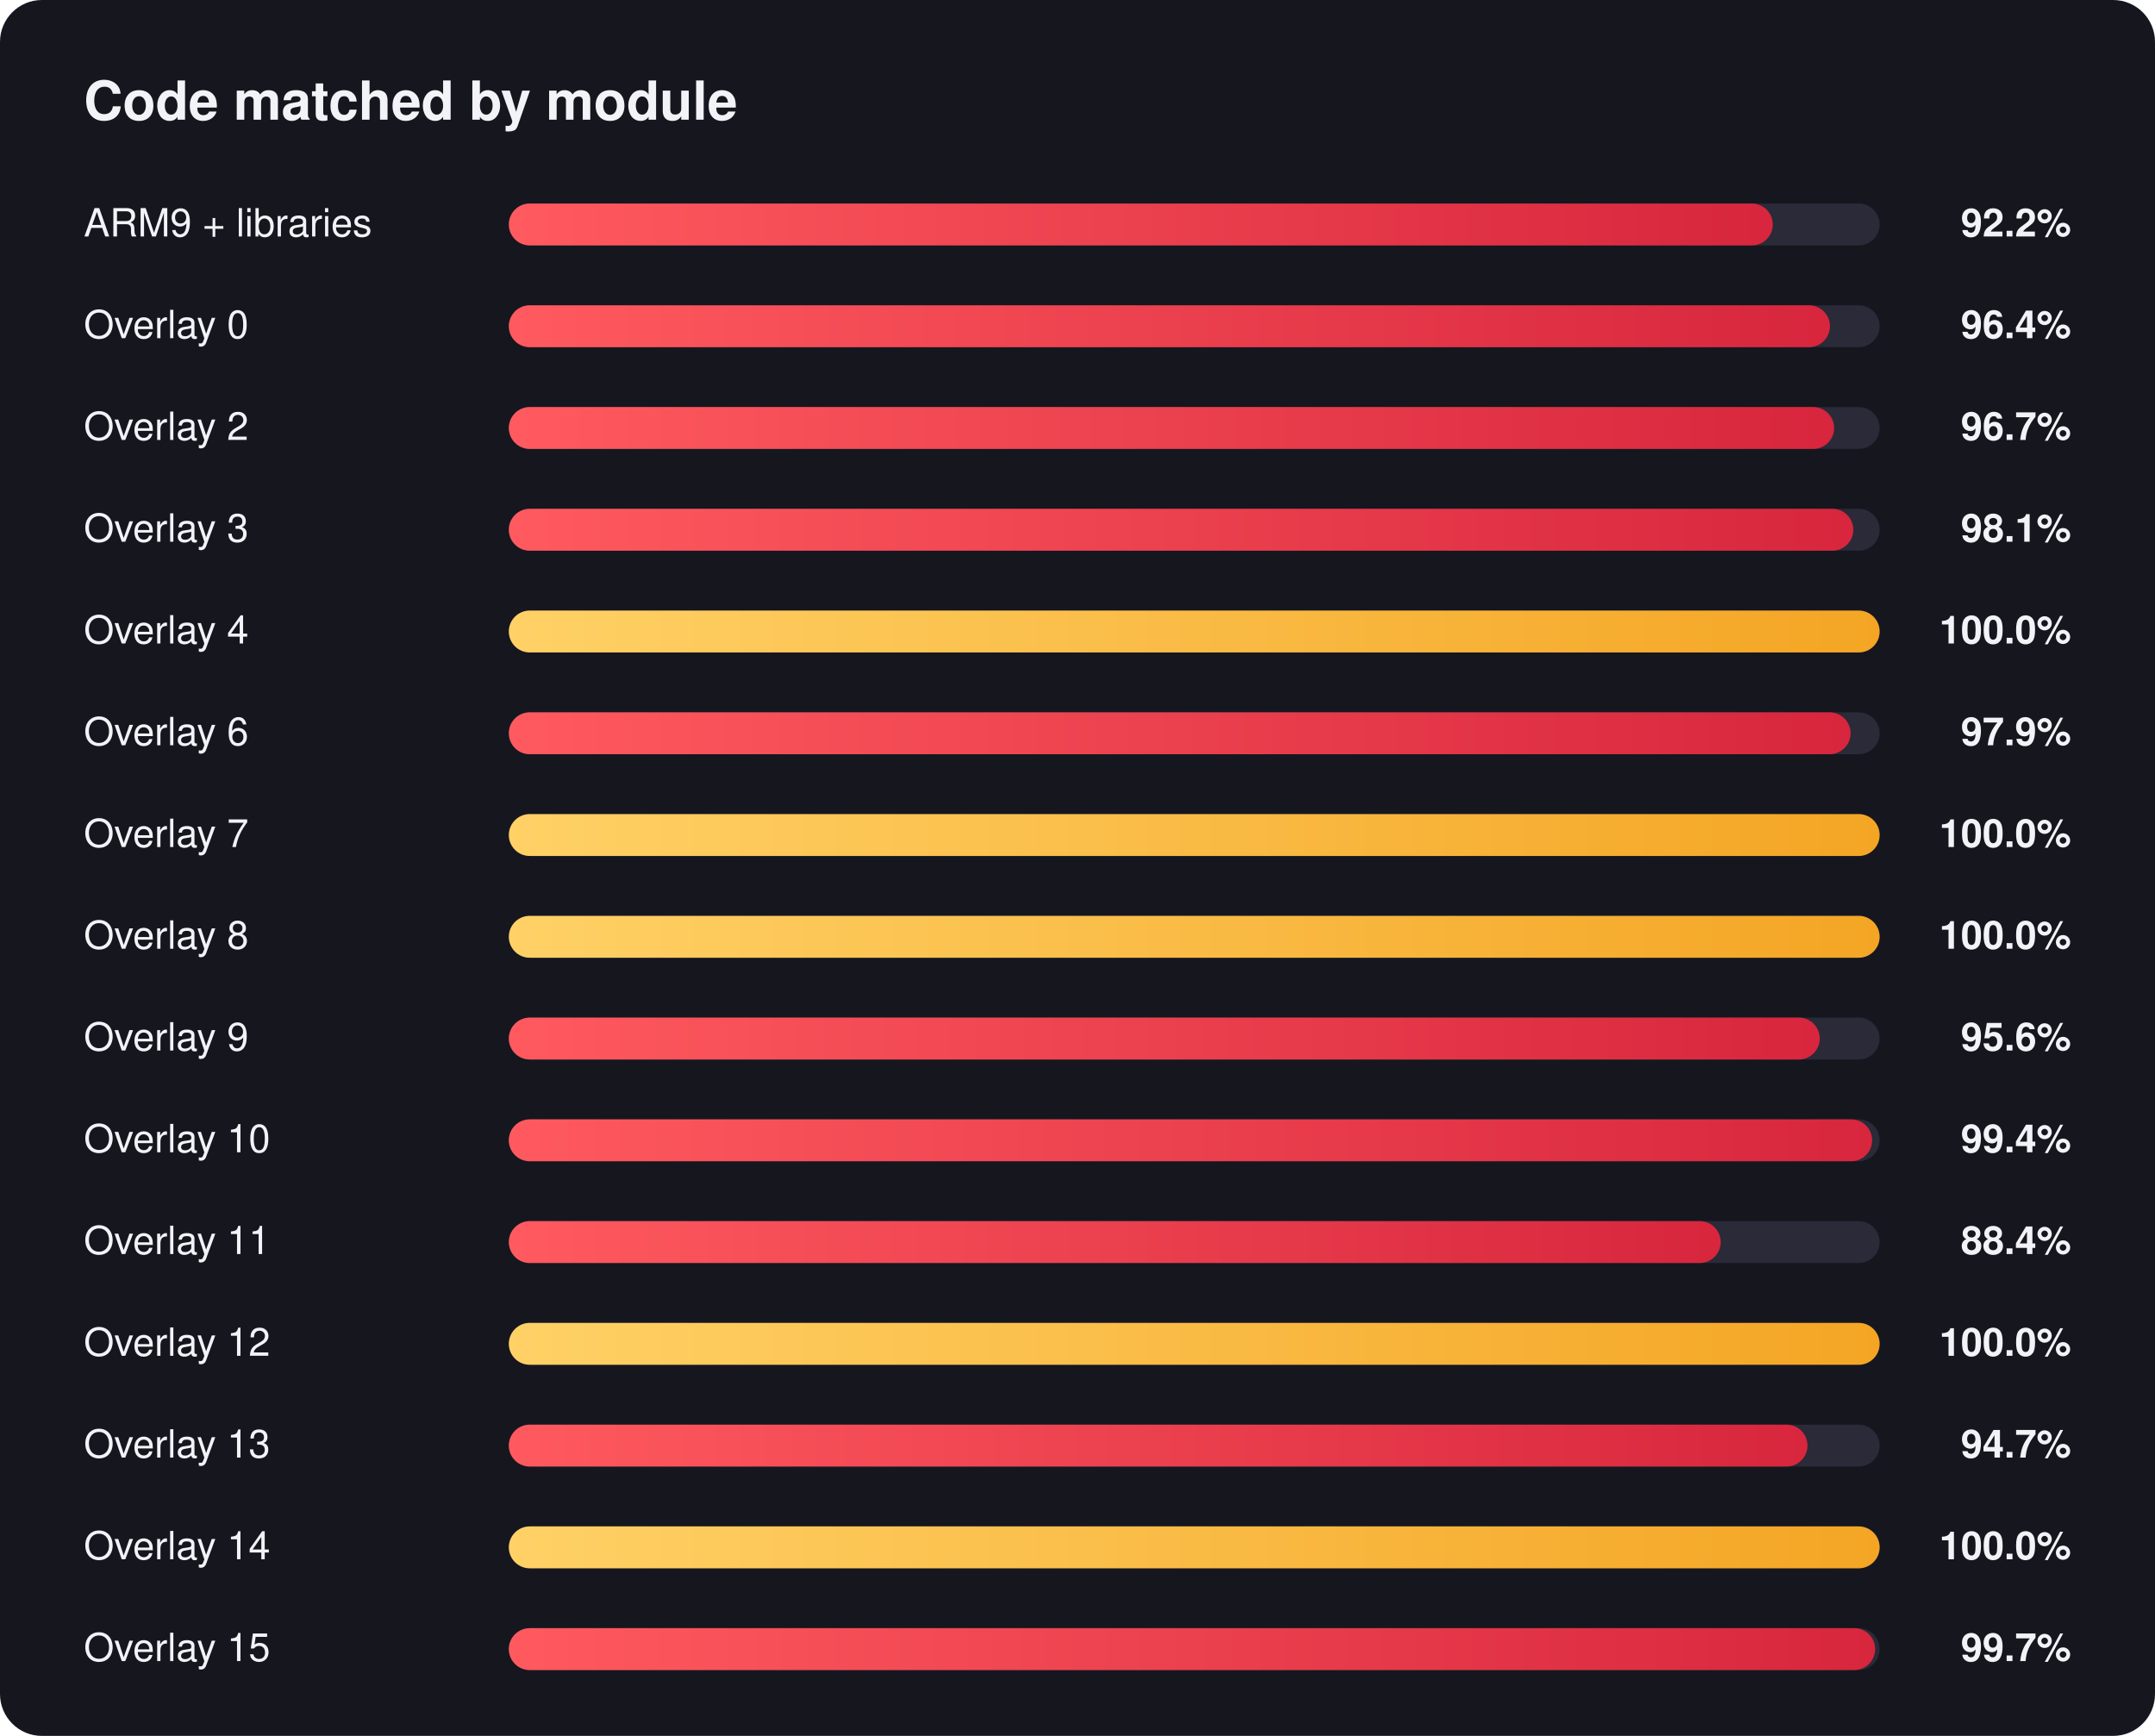
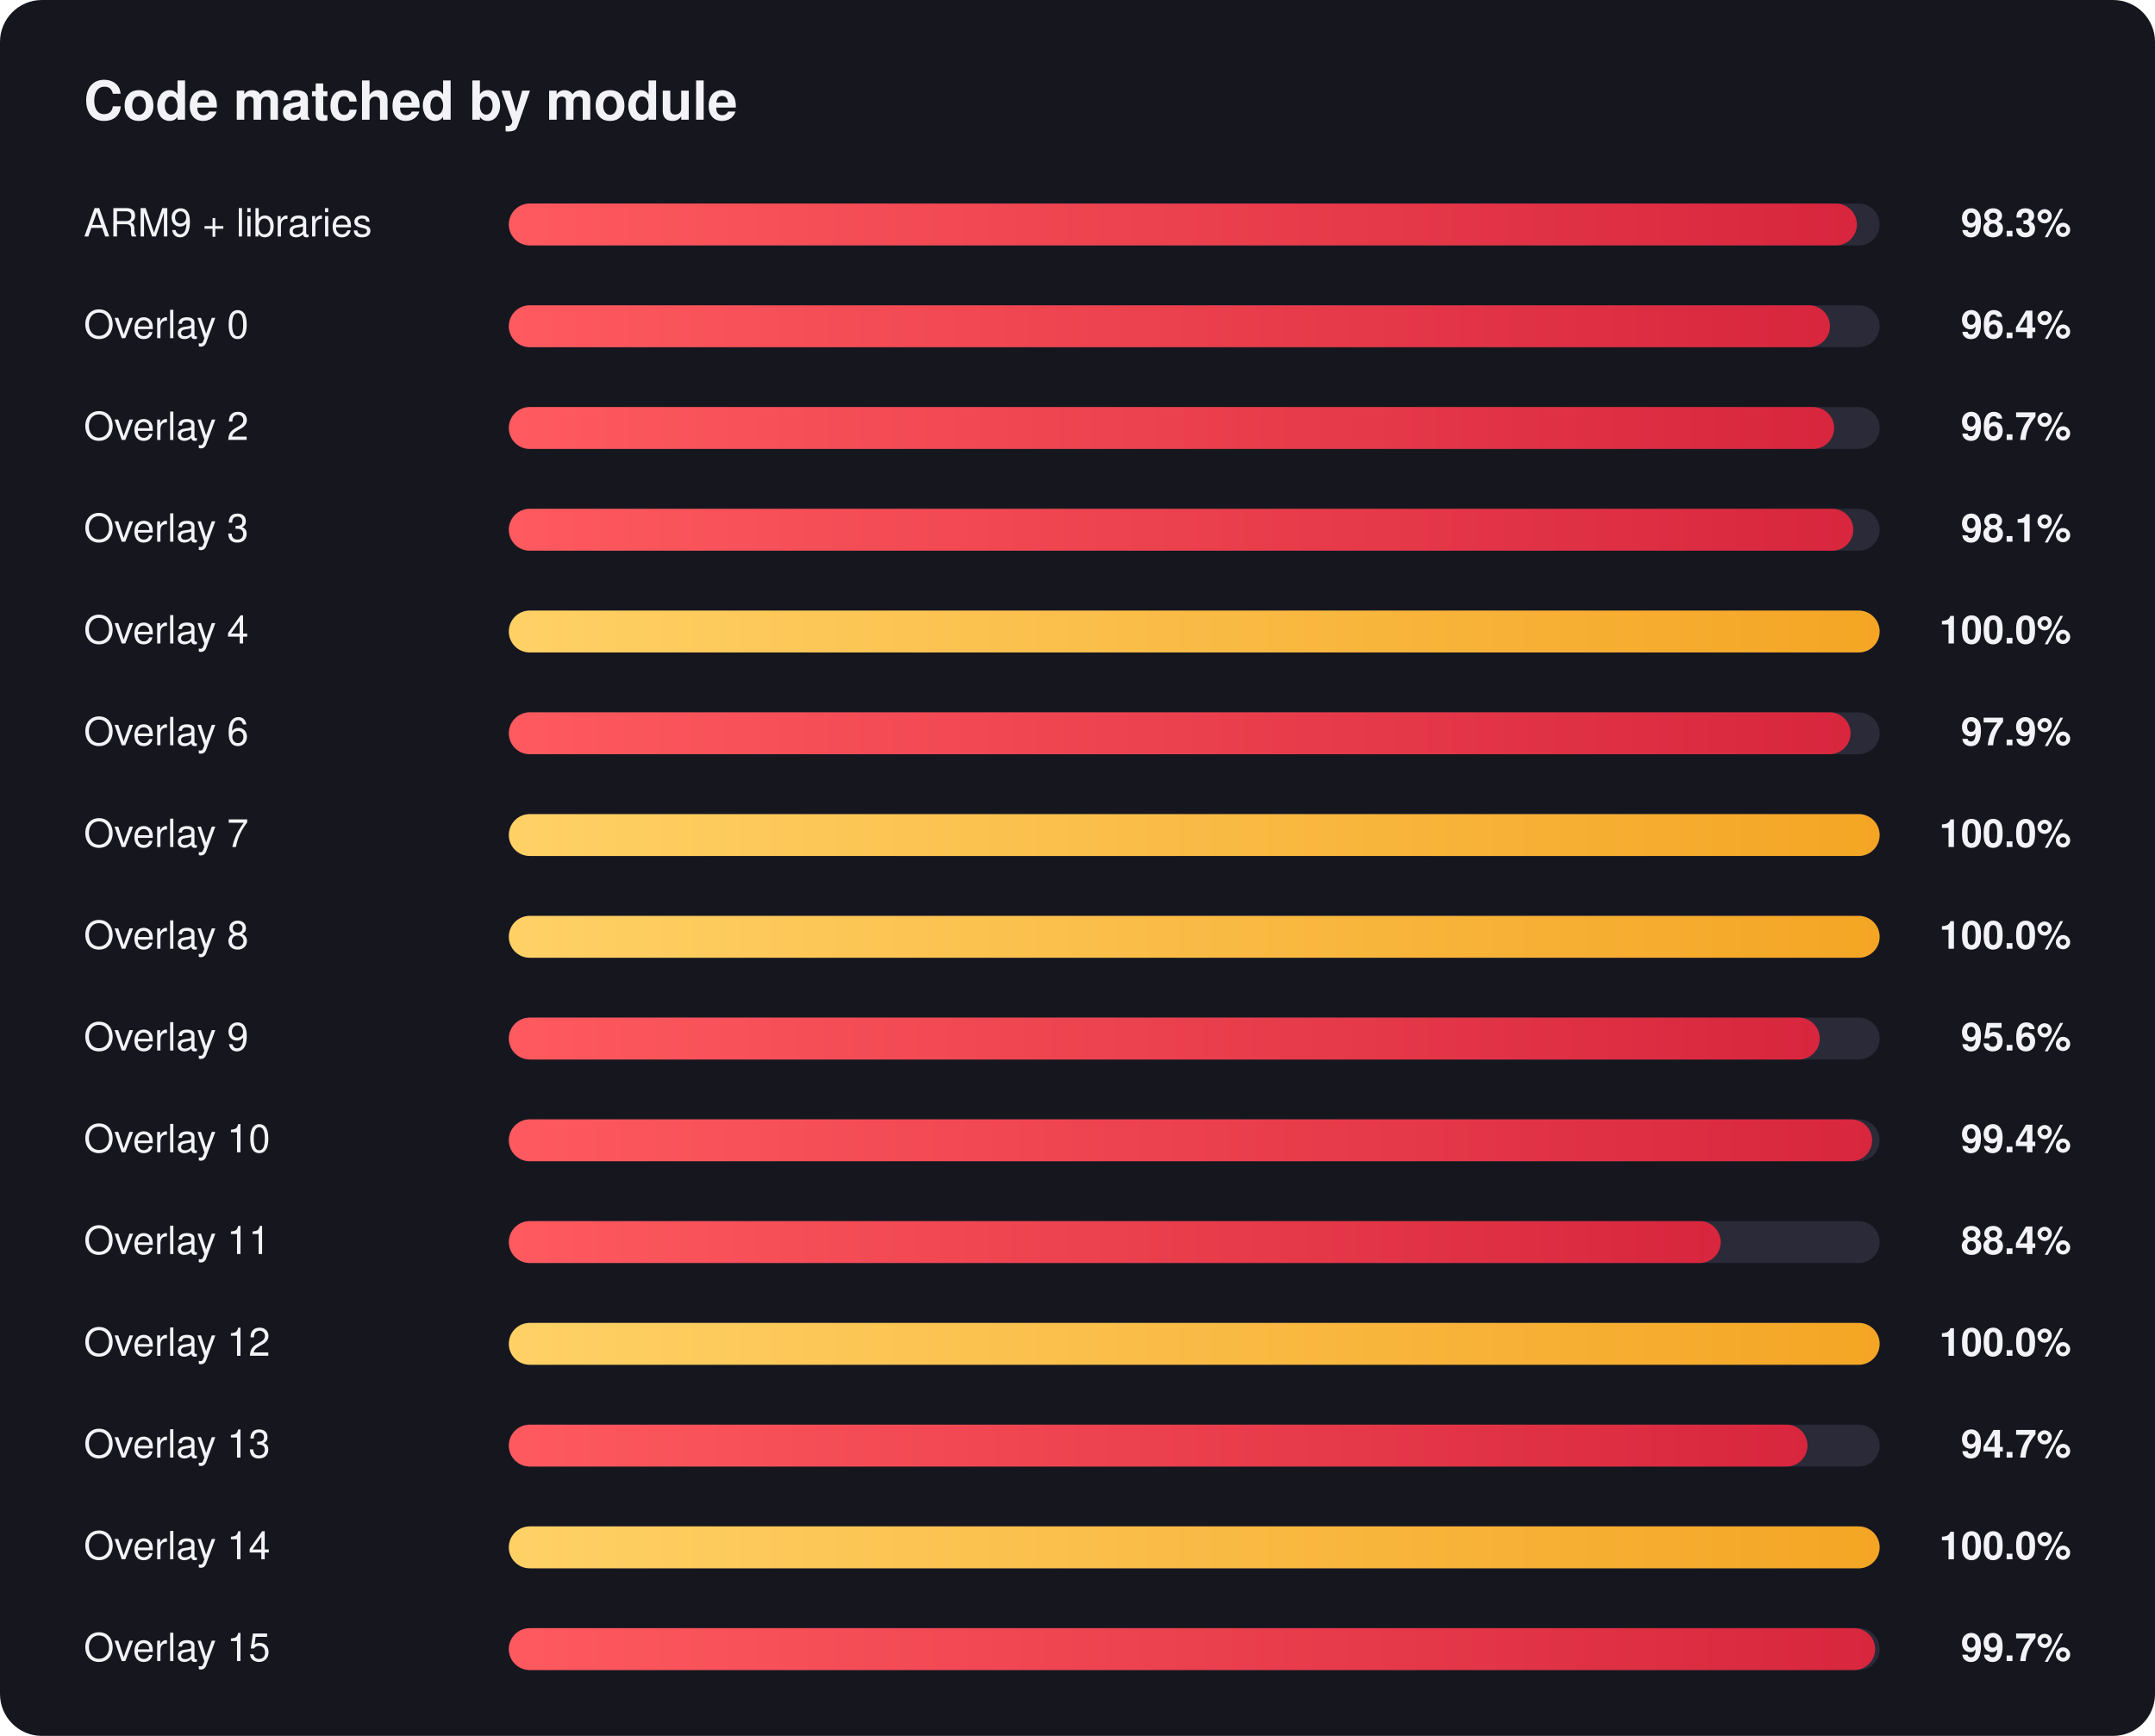
<svg xmlns="http://www.w3.org/2000/svg" width="720" height="580" viewBox="0 0 720 580" font-family="Segoe UI, Helvetica, Arial, sans-serif">
  <defs>
    <linearGradient id="red" x1="0" x2="1" y1="0" y2="0">
      <stop offset="0" stop-color="#ff5a5f" />
      <stop offset="1" stop-color="#d7263d" />
    </linearGradient>
    <linearGradient id="gold" x1="0" x2="1" y1="0" y2="0">
      <stop offset="0" stop-color="#ffd166" />
      <stop offset="1" stop-color="#f4a524" />
    </linearGradient>
  </defs>
  <rect width="720" height="580" rx="14" fill="#16161f" />
  <text x="28" y="40" fill="#f2f2f7" font-size="18" font-weight="700">Code matched by module</text>
  <text x="28" y="79" fill="#f2f2f7" font-size="13">ARM9 + libraries</text>
-   <text x="692" y="79" fill="#f2f2f7" font-size="13" font-weight="600" text-anchor="end">92.2%</text>
+   <text x="692" y="79" fill="#f2f2f7" font-size="13" font-weight="600" text-anchor="end">98.3%</text>
  <rect x="170" y="68" width="458" height="14" rx="7.0" fill="#2a2a38" />
-   <rect x="170" y="68" width="422.3" height="14" rx="7.0" fill="url(#red)" />
+   <rect x="170" y="68" width="450.4" height="14" rx="7.0" fill="url(#red)" />
  <text x="28" y="113" fill="#f2f2f7" font-size="13">Overlay 0</text>
  <text x="692" y="113" fill="#f2f2f7" font-size="13" font-weight="600" text-anchor="end">96.4%</text>
  <rect x="170" y="102" width="458" height="14" rx="7.0" fill="#2a2a38" />
  <rect x="170" y="102" width="441.4" height="14" rx="7.0" fill="url(#red)" />
  <text x="28" y="147" fill="#f2f2f7" font-size="13">Overlay 2</text>
  <text x="692" y="147" fill="#f2f2f7" font-size="13" font-weight="600" text-anchor="end">96.7%</text>
  <rect x="170" y="136" width="458" height="14" rx="7.0" fill="#2a2a38" />
  <rect x="170" y="136" width="442.8" height="14" rx="7.0" fill="url(#red)" />
  <text x="28" y="181" fill="#f2f2f7" font-size="13">Overlay 3</text>
  <text x="692" y="181" fill="#f2f2f7" font-size="13" font-weight="600" text-anchor="end">98.1%</text>
  <rect x="170" y="170" width="458" height="14" rx="7.0" fill="#2a2a38" />
  <rect x="170" y="170" width="449.2" height="14" rx="7.0" fill="url(#red)" />
  <text x="28" y="215" fill="#f2f2f7" font-size="13">Overlay 4</text>
  <text x="692" y="215" fill="#f2f2f7" font-size="13" font-weight="600" text-anchor="end">100.0%</text>
  <rect x="170" y="204" width="458" height="14" rx="7.0" fill="#2a2a38" />
  <rect x="170" y="204" width="458.0" height="14" rx="7.0" fill="url(#gold)" />
  <text x="28" y="249" fill="#f2f2f7" font-size="13">Overlay 6</text>
  <text x="692" y="249" fill="#f2f2f7" font-size="13" font-weight="600" text-anchor="end">97.9%</text>
  <rect x="170" y="238" width="458" height="14" rx="7.0" fill="#2a2a38" />
  <rect x="170" y="238" width="448.3" height="14" rx="7.0" fill="url(#red)" />
  <text x="28" y="283" fill="#f2f2f7" font-size="13">Overlay 7</text>
  <text x="692" y="283" fill="#f2f2f7" font-size="13" font-weight="600" text-anchor="end">100.0%</text>
  <rect x="170" y="272" width="458" height="14" rx="7.0" fill="#2a2a38" />
  <rect x="170" y="272" width="458.0" height="14" rx="7.0" fill="url(#gold)" />
  <text x="28" y="317" fill="#f2f2f7" font-size="13">Overlay 8</text>
  <text x="692" y="317" fill="#f2f2f7" font-size="13" font-weight="600" text-anchor="end">100.0%</text>
  <rect x="170" y="306" width="458" height="14" rx="7.0" fill="#2a2a38" />
  <rect x="170" y="306" width="458.0" height="14" rx="7.0" fill="url(#gold)" />
  <text x="28" y="351" fill="#f2f2f7" font-size="13">Overlay 9</text>
  <text x="692" y="351" fill="#f2f2f7" font-size="13" font-weight="600" text-anchor="end">95.6%</text>
  <rect x="170" y="340" width="458" height="14" rx="7.0" fill="#2a2a38" />
  <rect x="170" y="340" width="438.0" height="14" rx="7.0" fill="url(#red)" />
  <text x="28" y="385" fill="#f2f2f7" font-size="13">Overlay 10</text>
  <text x="692" y="385" fill="#f2f2f7" font-size="13" font-weight="600" text-anchor="end">99.4%</text>
  <rect x="170" y="374" width="458" height="14" rx="7.0" fill="#2a2a38" />
  <rect x="170" y="374" width="455.5" height="14" rx="7.0" fill="url(#red)" />
  <text x="28" y="419" fill="#f2f2f7" font-size="13">Overlay 11</text>
  <text x="692" y="419" fill="#f2f2f7" font-size="13" font-weight="600" text-anchor="end">88.4%</text>
  <rect x="170" y="408" width="458" height="14" rx="7.0" fill="#2a2a38" />
  <rect x="170" y="408" width="404.9" height="14" rx="7.0" fill="url(#red)" />
  <text x="28" y="453" fill="#f2f2f7" font-size="13">Overlay 12</text>
  <text x="692" y="453" fill="#f2f2f7" font-size="13" font-weight="600" text-anchor="end">100.0%</text>
  <rect x="170" y="442" width="458" height="14" rx="7.0" fill="#2a2a38" />
  <rect x="170" y="442" width="458.0" height="14" rx="7.0" fill="url(#gold)" />
  <text x="28" y="487" fill="#f2f2f7" font-size="13">Overlay 13</text>
  <text x="692" y="487" fill="#f2f2f7" font-size="13" font-weight="600" text-anchor="end">94.7%</text>
  <rect x="170" y="476" width="458" height="14" rx="7.0" fill="#2a2a38" />
  <rect x="170" y="476" width="433.9" height="14" rx="7.0" fill="url(#red)" />
  <text x="28" y="521" fill="#f2f2f7" font-size="13">Overlay 14</text>
  <text x="692" y="521" fill="#f2f2f7" font-size="13" font-weight="600" text-anchor="end">100.0%</text>
  <rect x="170" y="510" width="458" height="14" rx="7.0" fill="#2a2a38" />
  <rect x="170" y="510" width="458.0" height="14" rx="7.0" fill="url(#gold)" />
  <text x="28" y="555" fill="#f2f2f7" font-size="13">Overlay 15</text>
  <text x="692" y="555" fill="#f2f2f7" font-size="13" font-weight="600" text-anchor="end">99.7%</text>
  <rect x="170" y="544" width="458" height="14" rx="7.0" fill="#2a2a38" />
  <rect x="170" y="544" width="456.5" height="14" rx="7.0" fill="url(#red)" />
</svg>
